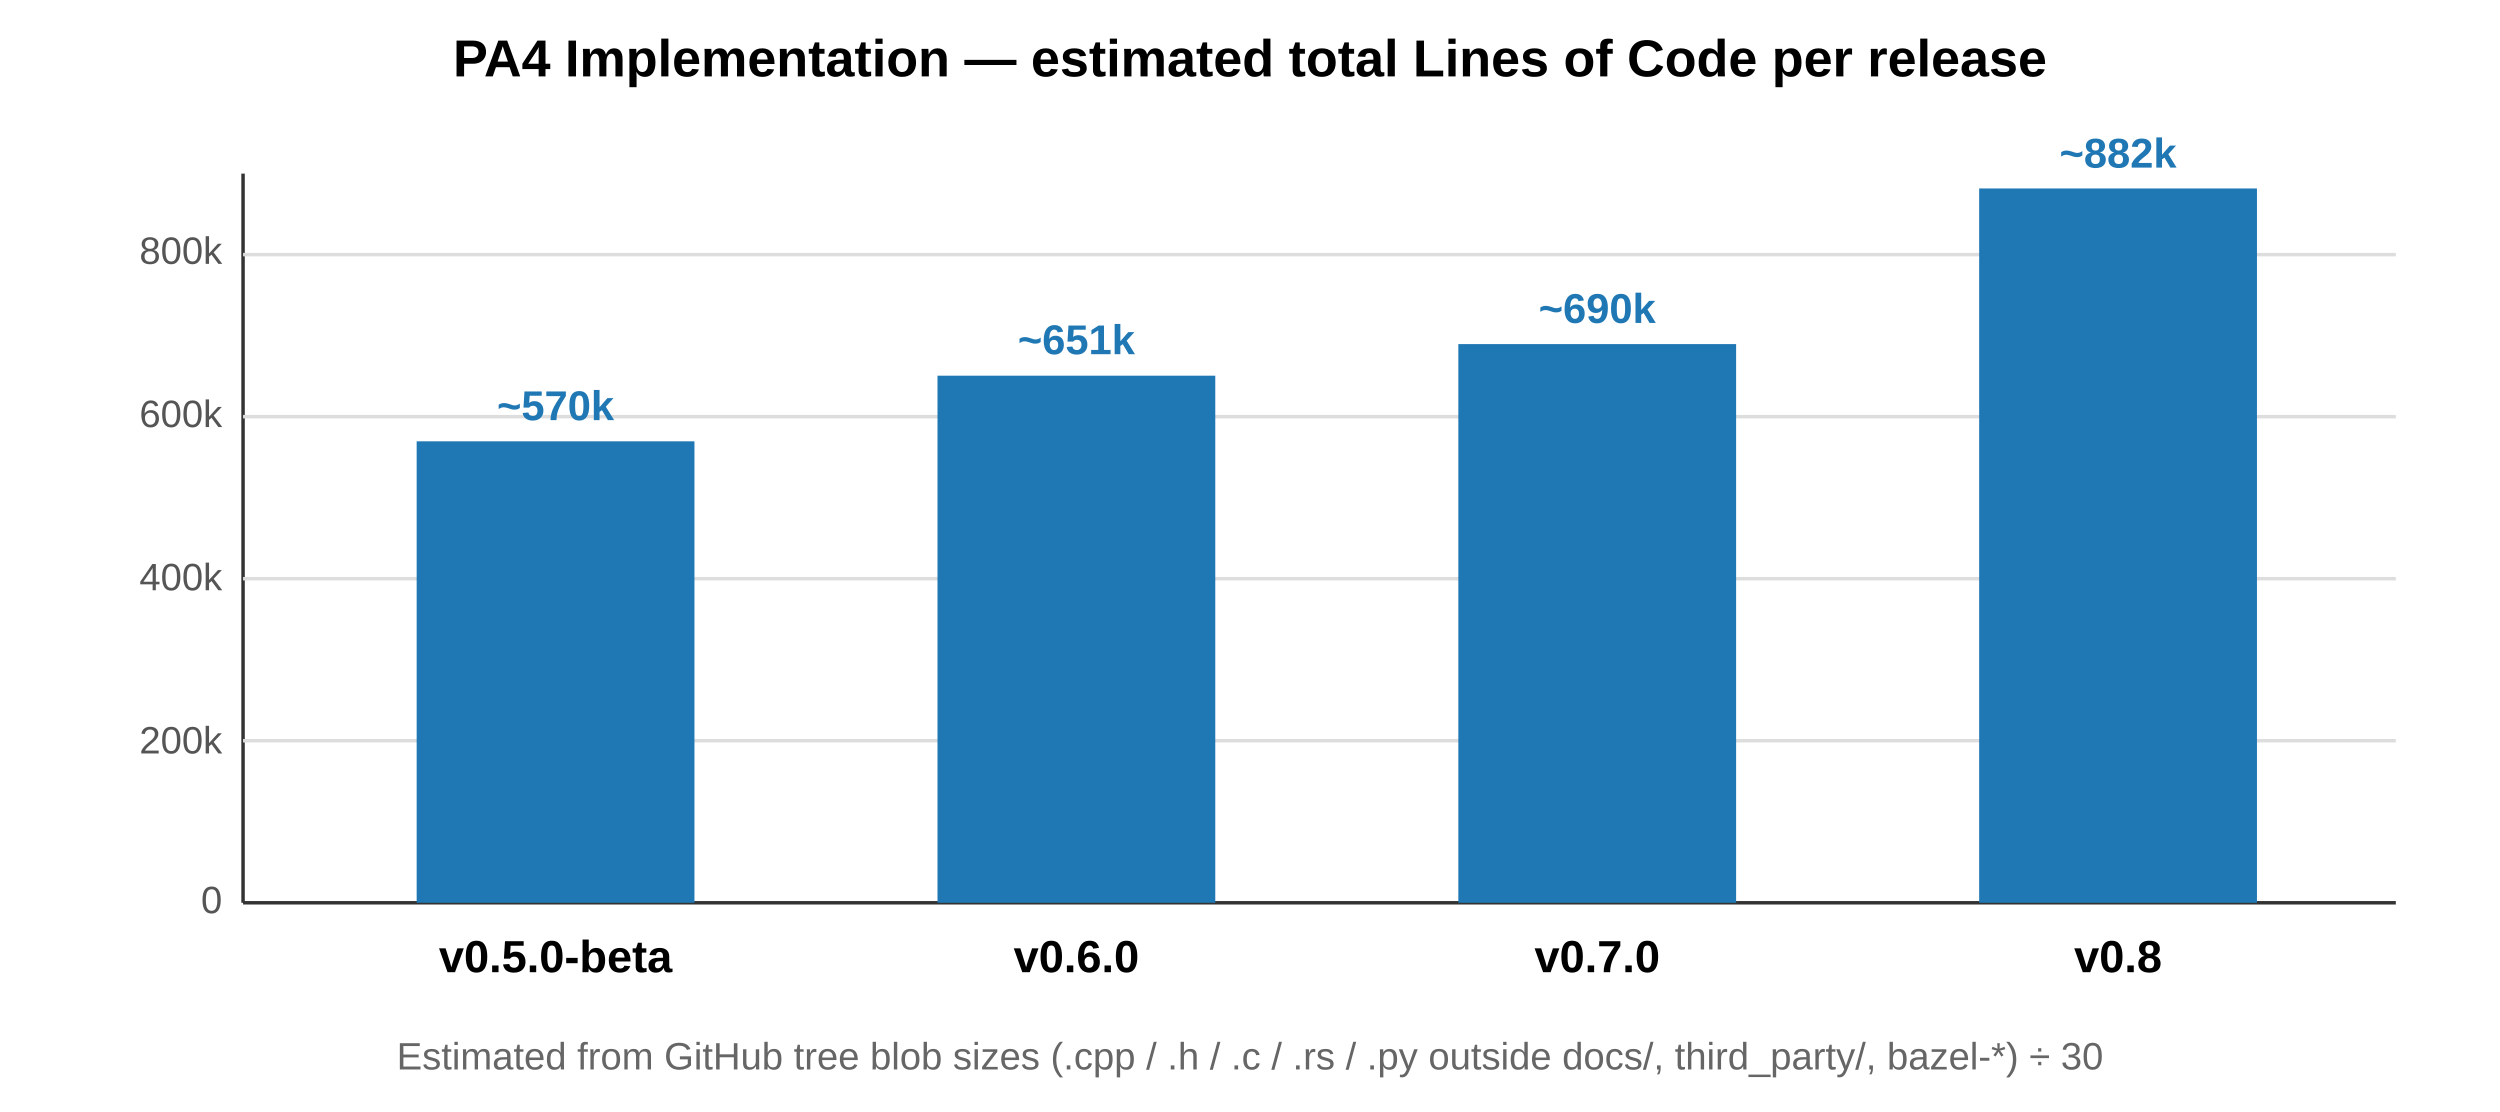
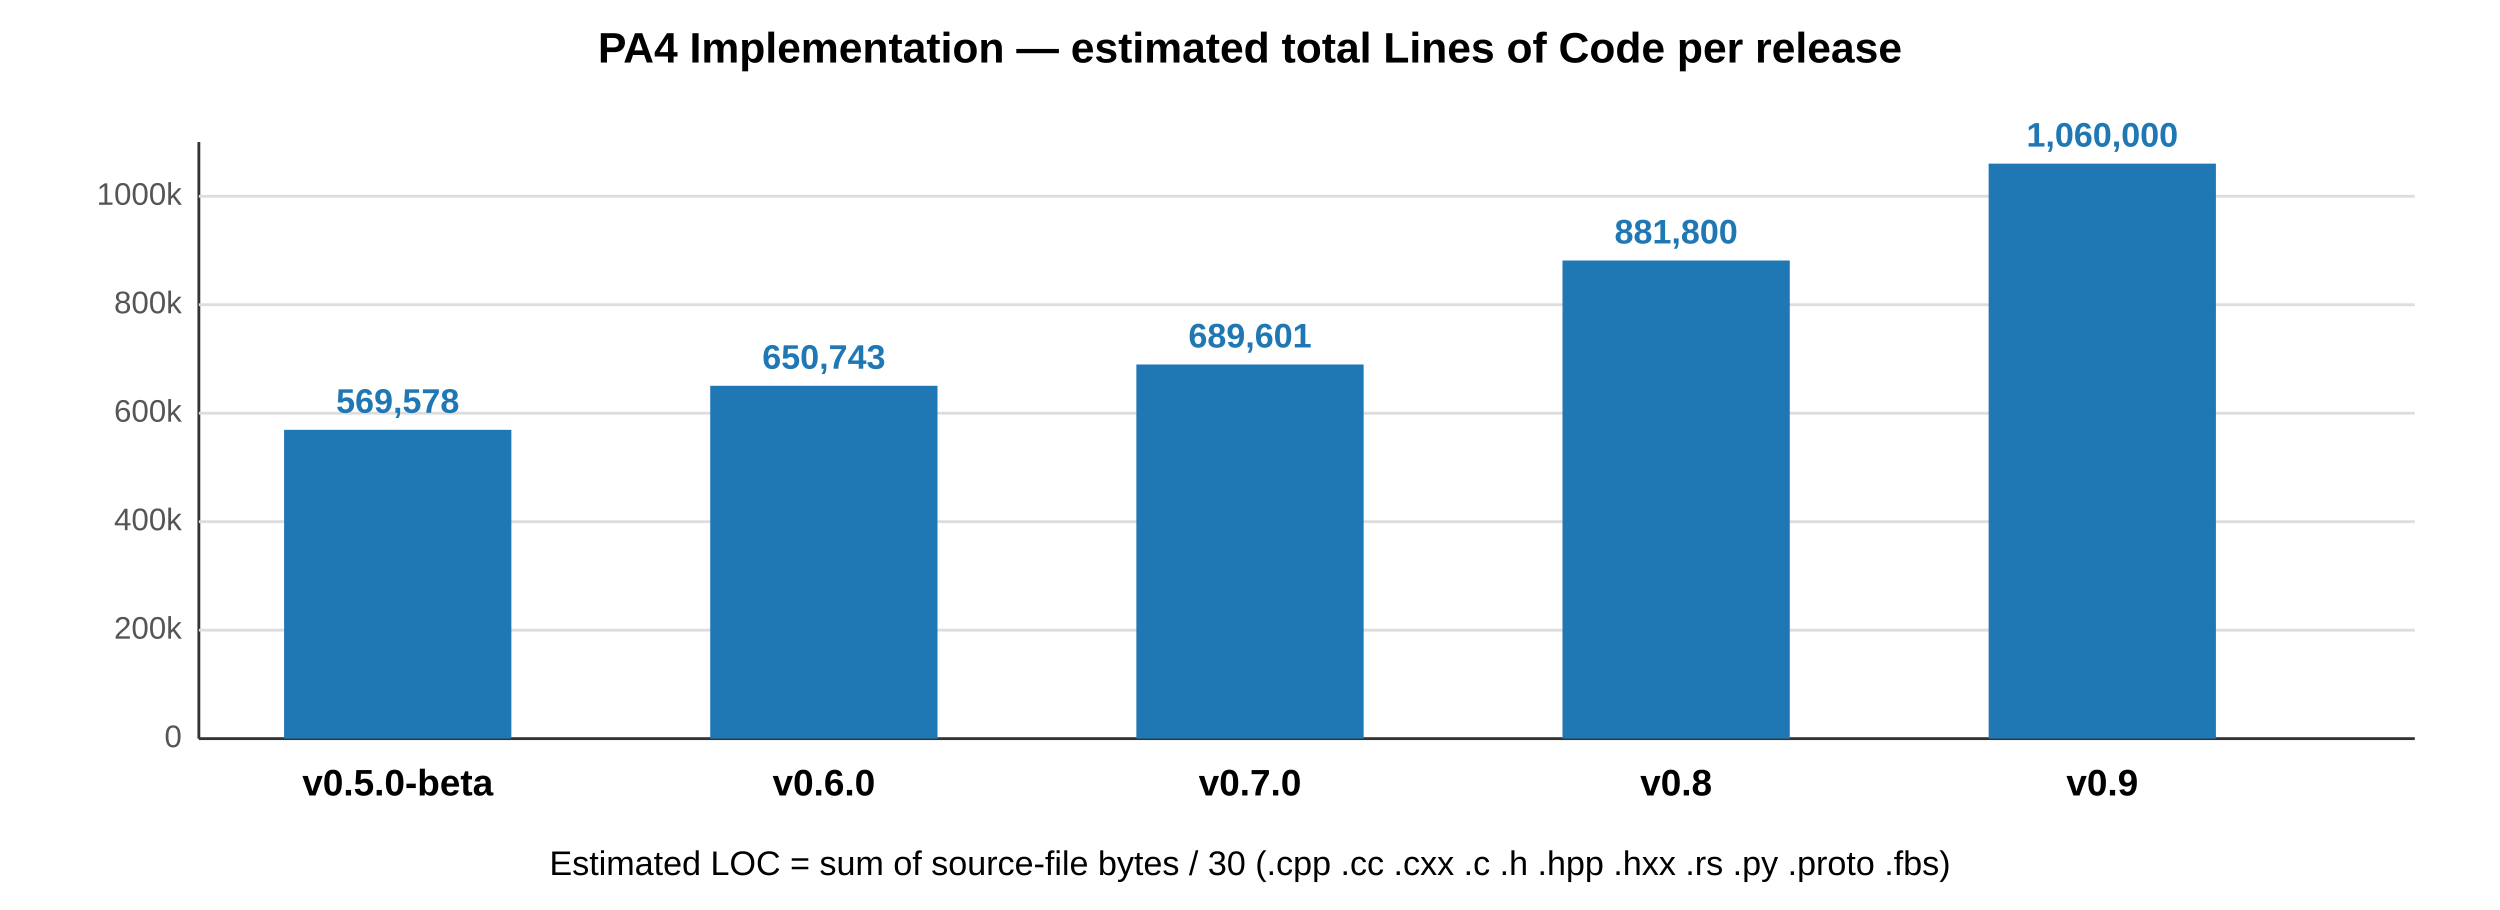
- <svg xmlns="http://www.w3.org/2000/svg" viewBox="0 0 720 320" font-family="Arial, sans-serif" font-size="13">
-   <text x="360" y="22" text-anchor="middle" font-size="15" font-weight="bold">
+ <svg xmlns="http://www.w3.org/2000/svg" viewBox="0 0 880 320" font-family="Arial, sans-serif" font-size="13">
+   <text x="440" y="22" text-anchor="middle" font-size="15" font-weight="bold">
    PA4 Implementation — estimated total Lines of Code per release
  </text>
  <line x1="70" y1="50" x2="70" y2="260" stroke="#333" stroke-width="1" />
-   <line x1="70" y1="260" x2="690" y2="260" stroke="#333" stroke-width="1" />
+   <line x1="70" y1="260" x2="850" y2="260" stroke="#333" stroke-width="1" />
  <g stroke="#ddd" stroke-width="1">
-     <line x1="70" y1="213.33" x2="690" y2="213.33" />
-     <line x1="70" y1="166.67" x2="690" y2="166.67" />
-     <line x1="70" y1="120" x2="690" y2="120" />
-     <line x1="70" y1="73.33" x2="690" y2="73.33" />
+     <line x1="70" y1="221.82" x2="850" y2="221.82" />
+     <line x1="70" y1="183.64" x2="850" y2="183.64" />
+     <line x1="70" y1="145.45" x2="850" y2="145.45" />
+     <line x1="70" y1="107.27" x2="850" y2="107.27" />
+     <line x1="70" y1="69.09" x2="850" y2="69.09" />
  </g>
  <g fill="#555" text-anchor="end" font-size="11">
    <text x="64" y="263">0</text>
-     <text x="64" y="217">200k</text>
-     <text x="64" y="170">400k</text>
-     <text x="64" y="123">600k</text>
-     <text x="64" y="76">800k</text>
+     <text x="64" y="224.82">200k</text>
+     <text x="64" y="186.64">400k</text>
+     <text x="64" y="148.45">600k</text>
+     <text x="64" y="110.27">800k</text>
+     <text x="64" y="72.09">1000k</text>
  </g>
  <g>
-     <rect x="120" y="127.1" width="80" height="132.9" fill="#1f77b4" />
-     <text x="160" y="121" text-anchor="middle" font-size="12" fill="#1f77b4" font-weight="bold">~570k</text>
-     <text x="160" y="280" text-anchor="middle" font-weight="bold">v0.5.0-beta</text>
+     <rect x="100" y="151.3" width="80" height="108.7" fill="#1f77b4" />
+     <text x="140" y="145.3" text-anchor="middle" font-size="12" fill="#1f77b4" font-weight="bold">569,578</text>
+     <text x="140" y="280" text-anchor="middle" font-weight="bold">v0.5.0-beta</text>
  </g>
  <g>
-     <rect x="270" y="108.2" width="80" height="151.8" fill="#1f77b4" />
-     <text x="310" y="102" text-anchor="middle" font-size="12" fill="#1f77b4" font-weight="bold">~651k</text>
-     <text x="310" y="280" text-anchor="middle" font-weight="bold">v0.6.0</text>
+     <rect x="250" y="135.8" width="80" height="124.2" fill="#1f77b4" />
+     <text x="290" y="129.8" text-anchor="middle" font-size="12" fill="#1f77b4" font-weight="bold">650,743</text>
+     <text x="290" y="280" text-anchor="middle" font-weight="bold">v0.6.0</text>
  </g>
  <g>
-     <rect x="420" y="99.1" width="80" height="160.9" fill="#1f77b4" />
-     <text x="460" y="93" text-anchor="middle" font-size="12" fill="#1f77b4" font-weight="bold">~690k</text>
-     <text x="460" y="280" text-anchor="middle" font-weight="bold">v0.7.0</text>
+     <rect x="400" y="128.3" width="80" height="131.7" fill="#1f77b4" />
+     <text x="440" y="122.3" text-anchor="middle" font-size="12" fill="#1f77b4" font-weight="bold">689,601</text>
+     <text x="440" y="280" text-anchor="middle" font-weight="bold">v0.7.0</text>
  </g>
  <g>
-     <rect x="570" y="54.276" width="80" height="205.724" fill="#1f77b4" />
-     <text x="610" y="48.276" text-anchor="middle" font-size="12" fill="#1f77b4" font-weight="bold">~882k</text>
-     <text x="610" y="280" text-anchor="middle" font-weight="bold">v0.8</text>
+     <rect x="550" y="91.7" width="80" height="168.3" fill="#1f77b4" />
+     <text x="590" y="85.7" text-anchor="middle" font-size="12" fill="#1f77b4" font-weight="bold">881,800</text>
+     <text x="590" y="280" text-anchor="middle" font-weight="bold">v0.8</text>
  </g>
-   <g font-size="11" fill="#666">
-     <text x="360" y="308" text-anchor="middle">
-       Estimated from GitHub tree blob sizes (.cpp / .h / .c / .rs / .py outside docs/, third_party/, bazel-*) ÷ 30
+   <g>
+     <rect x="700" y="57.6" width="80" height="202.4" fill="#1f77b4" />
+     <text x="740" y="51.6" text-anchor="middle" font-size="12" fill="#1f77b4" font-weight="bold">1,060,000</text>
+     <text x="740" y="280" text-anchor="middle" font-weight="bold">v0.9</text>
+   </g>
+   <g font-size="12">
+     <text x="440" y="308" text-anchor="middle">
+       Estimated LOC = sum of source-file bytes / 30 (.cpp .cc .cxx .c .h .hpp .hxx .rs .py .proto .fbs)
    </text>
  </g>
</svg>
